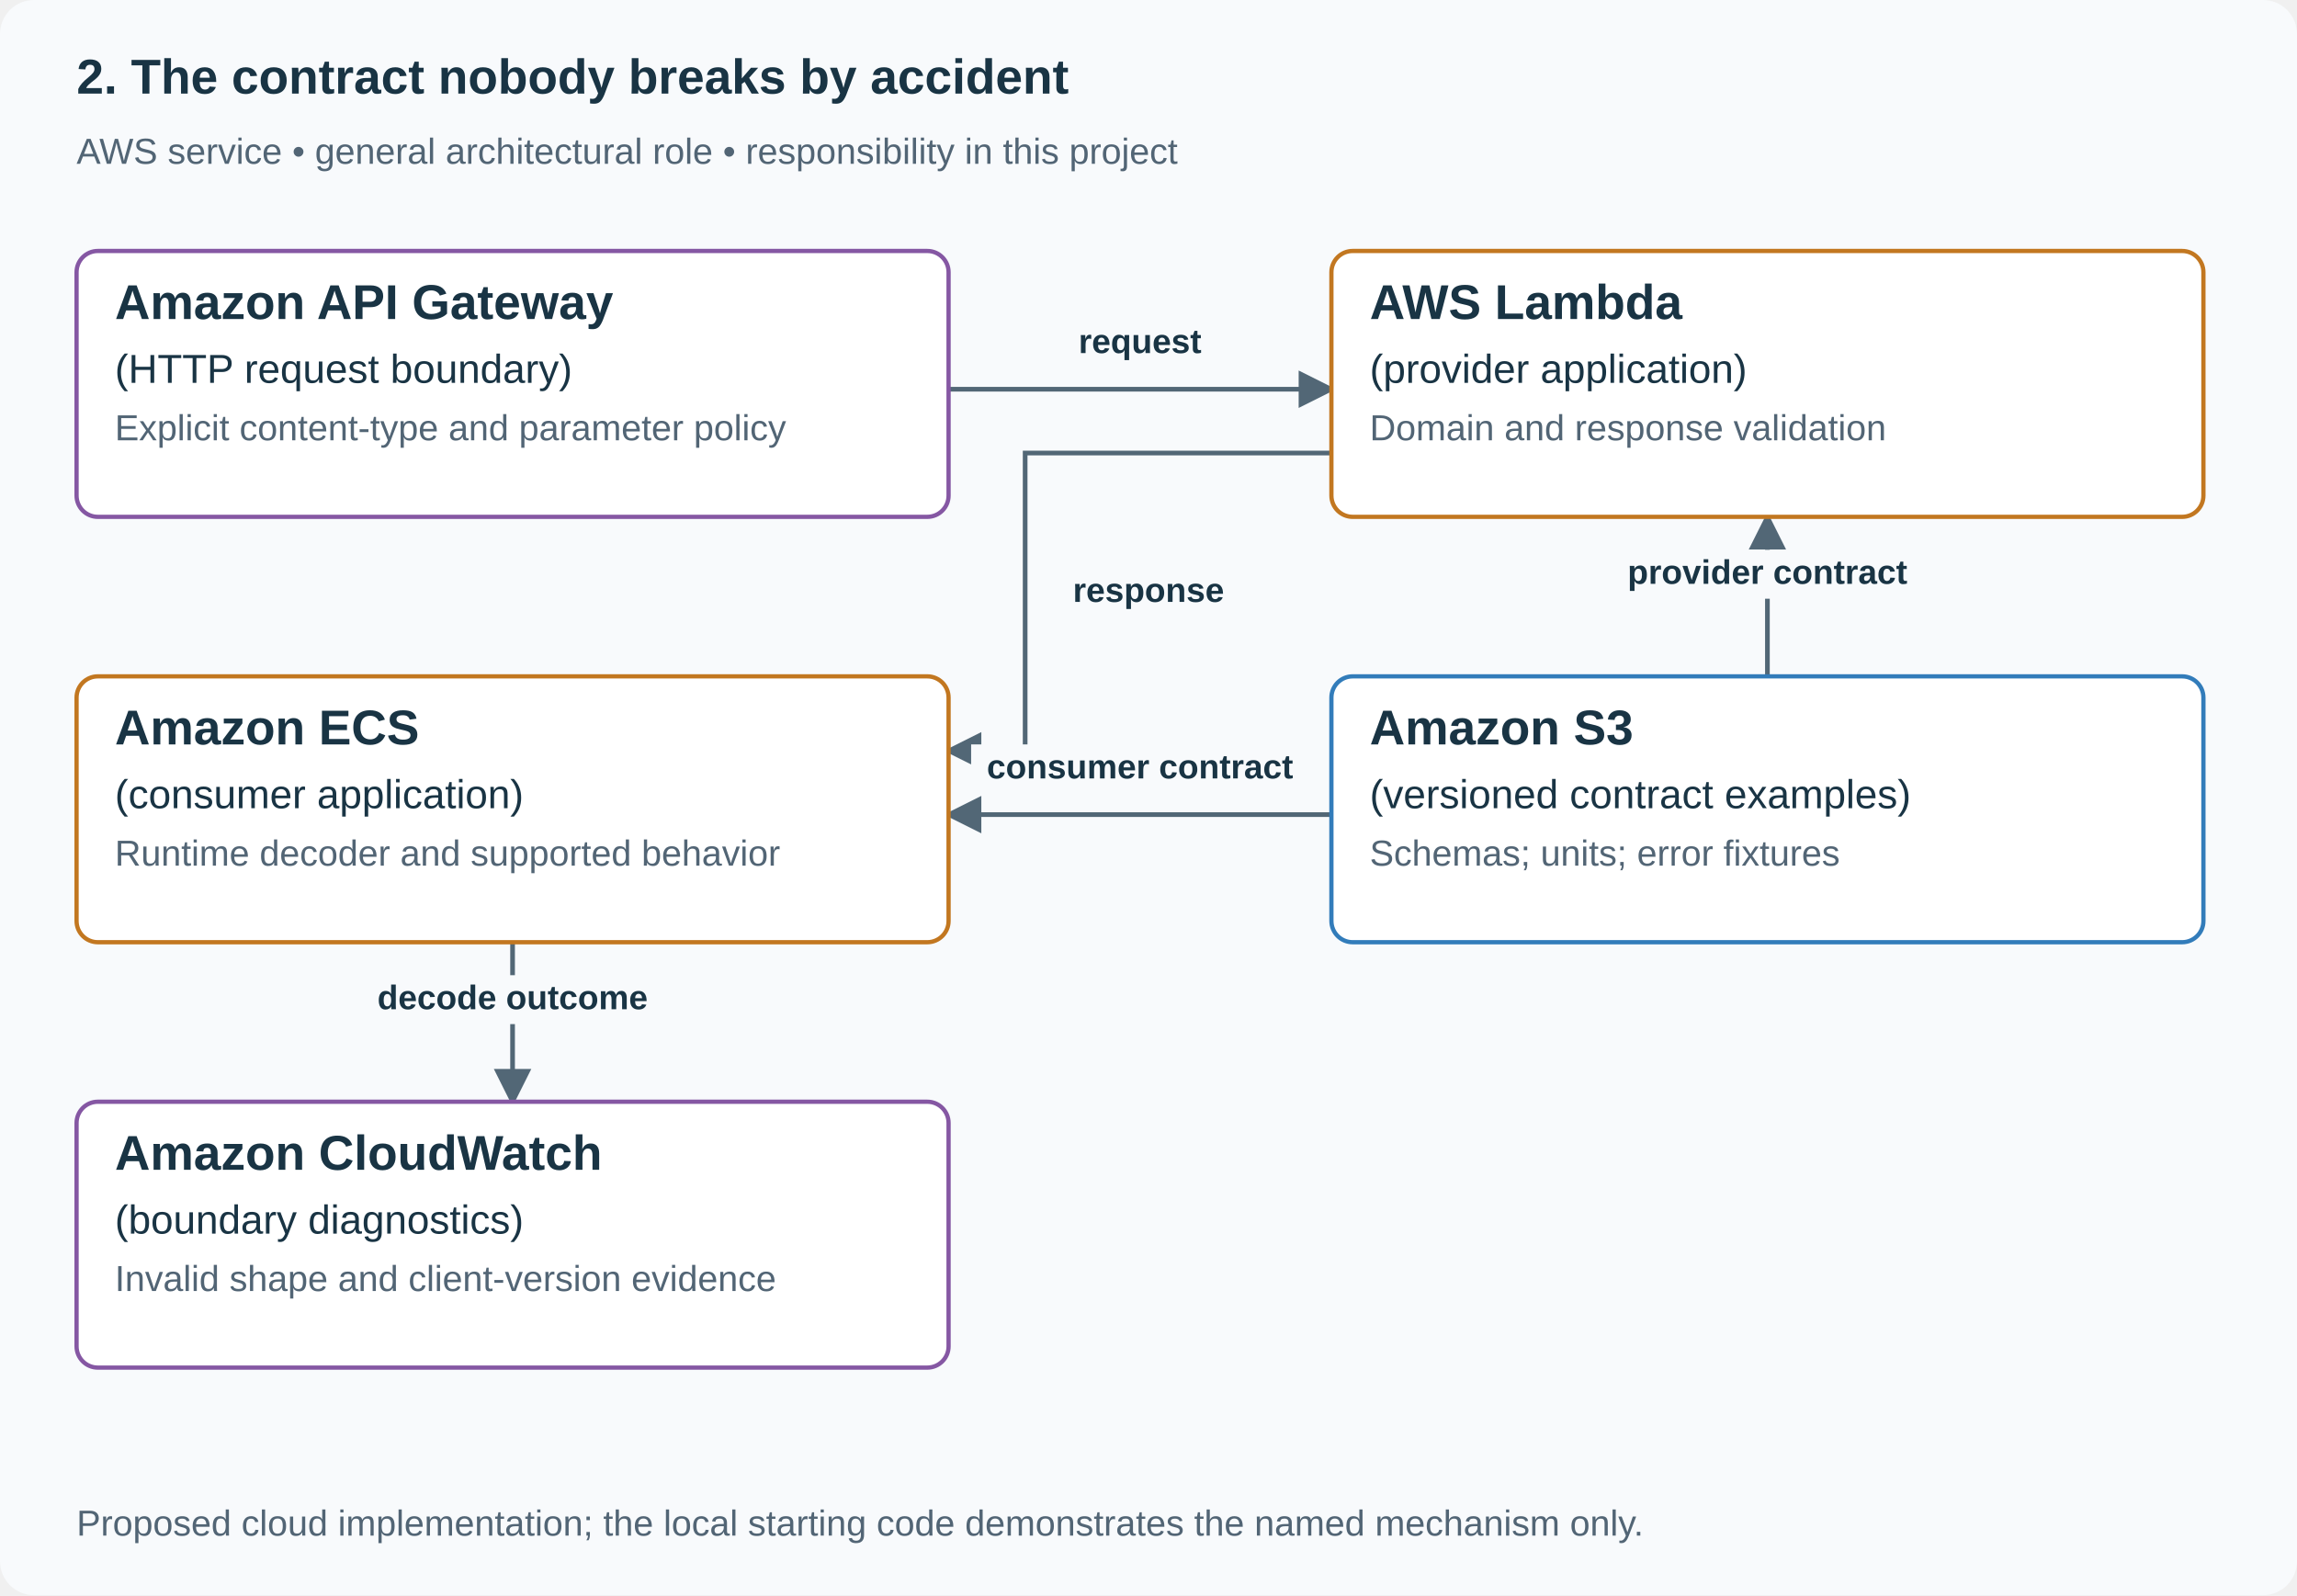
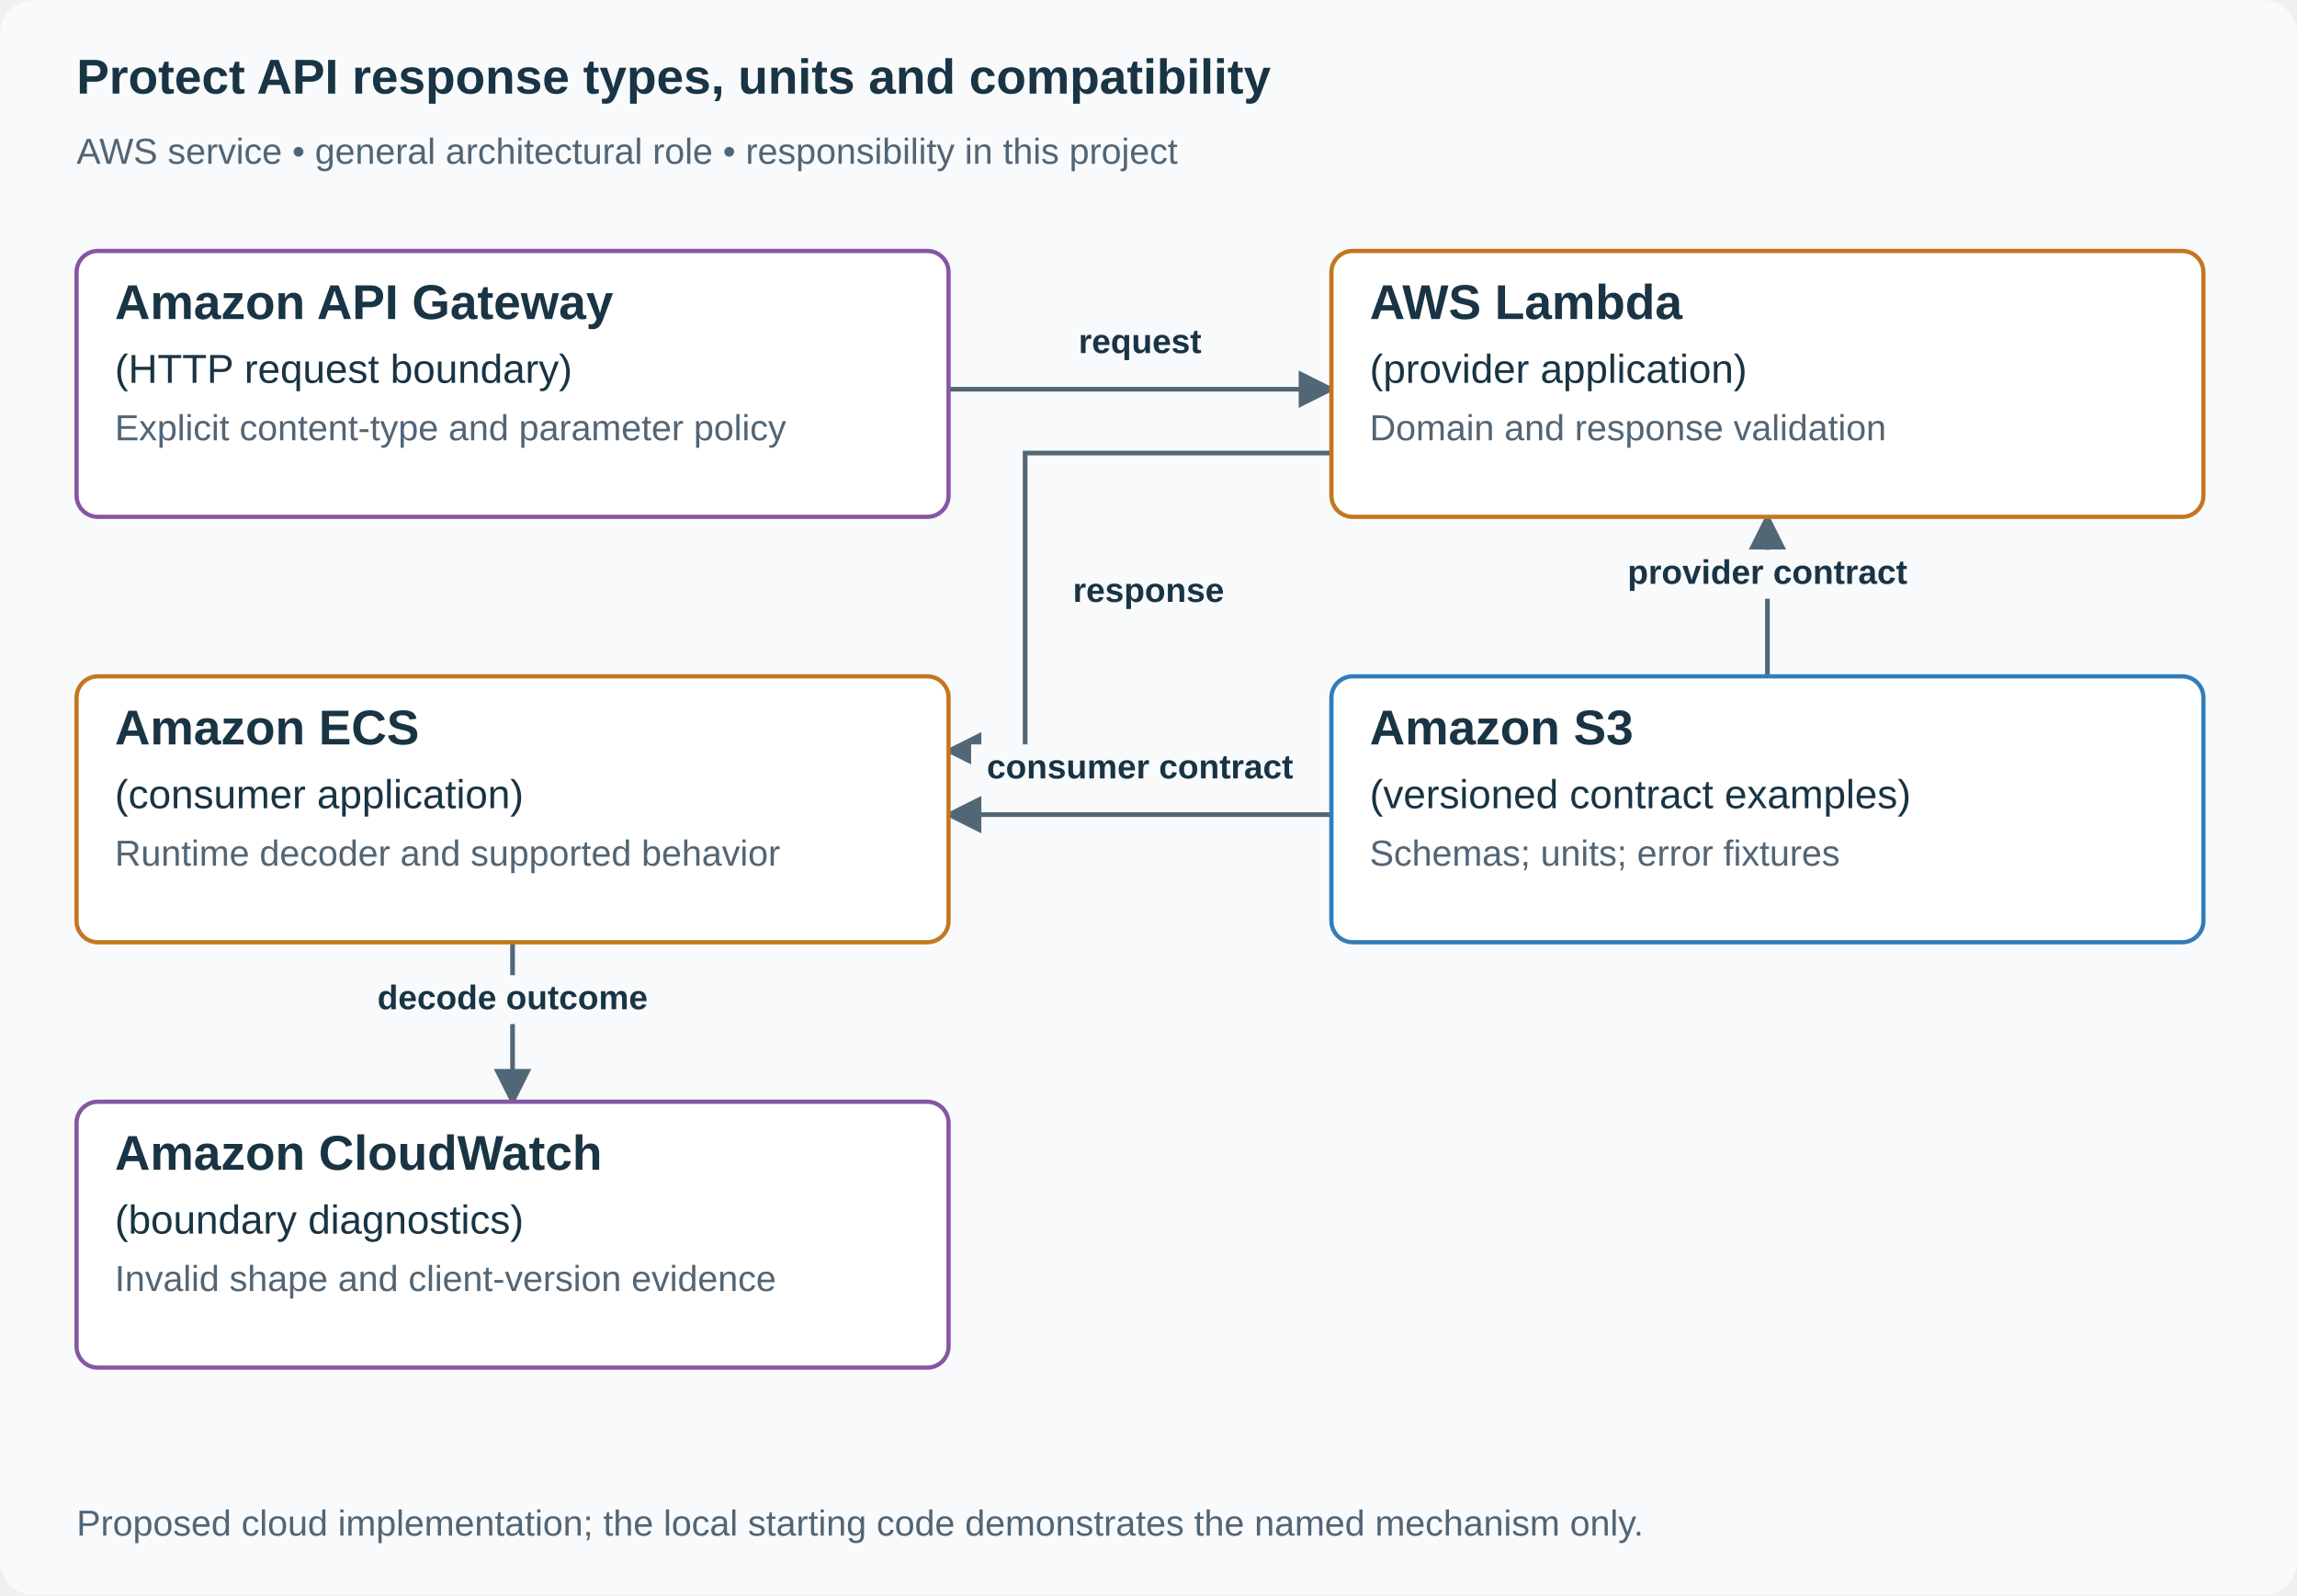
<svg xmlns="http://www.w3.org/2000/svg" width="1080" height="750" viewBox="0 0 1080 750" role="img" aria-labelledby="t d">
  <defs>
    <marker id="a" markerWidth="8" markerHeight="8" refX="7" refY="4" orient="auto">
      <path d="M0 0L8 4L0 8Z" fill="#526776" />
    </marker>
  </defs>
  <rect width="1080" height="750" rx="16" fill="#f8fafc" />
  <style>text{font-family:Arial,sans-serif;fill:#193444}.name{font-size:23px;font-weight:bold}.role{font-size:19px}.detail{font-size:17px;fill:#526575}.edge{font-size:16px;font-weight:bold}</style>
-   <text x="36" y="44" class="name" style="font-size:23px">2. The contract nobody breaks by accident</text>
+   <text x="36" y="44" class="name" style="font-size:23px">Protect API response types, units and compatibility</text>
  <text x="36" y="77" class="detail">AWS service • general architectural role • responsibility in this project</text>
  <path d="M446 183 L626 183" fill="none" stroke="#526776" stroke-width="2.2" marker-end="url(#a)" />
  <g transform="translate(536.0 166) rotate(0)">
    <rect x="-37.4" y="-16" width="74.8" height="23" fill="#f8fafc" />
    <text x="0" y="0" class="edge" text-anchor="middle">request</text>
  </g>
  <path d="M626 213 L482 213 L482 353 L446 353" fill="none" stroke="#526776" stroke-width="2.2" marker-end="url(#a)" />
  <g transform="translate(540 283.0) rotate(0)">
    <rect x="-41.6" y="-16" width="83.2" height="23" fill="#f8fafc" />
    <text x="0" y="0" class="edge" text-anchor="middle">response</text>
  </g>
  <path d="M831 318 L831 243" fill="none" stroke="#526776" stroke-width="2.2" marker-end="url(#a)" />
  <g transform="translate(831 274.5) rotate(0)">
    <rect x="-79.4" y="-16" width="158.8" height="23" fill="#f8fafc" />
    <text x="0" y="0" class="edge" text-anchor="middle">provider contract</text>
  </g>
  <path d="M626 383 L446 383" fill="none" stroke="#526776" stroke-width="2.2" marker-end="url(#a)" />
  <g transform="translate(536.0 366) rotate(0)">
    <rect x="-79.4" y="-16" width="158.8" height="23" fill="#f8fafc" />
    <text x="0" y="0" class="edge" text-anchor="middle">consumer contract</text>
  </g>
  <path d="M241 443 L241 518" fill="none" stroke="#526776" stroke-width="2.2" marker-end="url(#a)" />
  <g transform="translate(241 474.5) rotate(0)">
    <rect x="-66.8" y="-16" width="133.6" height="23" fill="#f8fafc" />
    <text x="0" y="0" class="edge" text-anchor="middle">decode outcome</text>
  </g>
  <rect x="36" y="118" width="410" height="125" rx="10" fill="white" stroke="#8557a3" stroke-width="2" />
  <text x="54" y="150" class="name" style="font-size:23px">Amazon API Gateway</text>
  <text x="54" y="180" class="role" style="font-size:19px">(HTTP request boundary)</text>
  <text x="54" y="207" class="detail" style="font-size:17px">Explicit content-type and parameter policy</text>
  <rect x="626" y="118" width="410" height="125" rx="10" fill="white" stroke="#c27720" stroke-width="2" />
  <text x="644" y="150" class="name" style="font-size:23px">AWS Lambda</text>
  <text x="644" y="180" class="role" style="font-size:19px">(provider application)</text>
  <text x="644" y="207" class="detail" style="font-size:17px">Domain and response validation</text>
  <rect x="36" y="318" width="410" height="125" rx="10" fill="white" stroke="#c27720" stroke-width="2" />
  <text x="54" y="350" class="name" style="font-size:23px">Amazon ECS</text>
  <text x="54" y="380" class="role" style="font-size:19px">(consumer application)</text>
  <text x="54" y="407" class="detail" style="font-size:17px">Runtime decoder and supported behavior</text>
  <rect x="626" y="318" width="410" height="125" rx="10" fill="white" stroke="#327cba" stroke-width="2" />
  <text x="644" y="350" class="name" style="font-size:23px">Amazon S3</text>
  <text x="644" y="380" class="role" style="font-size:19px">(versioned contract examples)</text>
  <text x="644" y="407" class="detail" style="font-size:17px">Schemas; units; error fixtures</text>
  <rect x="36" y="518" width="410" height="125" rx="10" fill="white" stroke="#8557a3" stroke-width="2" />
  <text x="54" y="550" class="name" style="font-size:23px">Amazon CloudWatch</text>
  <text x="54" y="580" class="role" style="font-size:19px">(boundary diagnostics)</text>
  <text x="54" y="607" class="detail" style="font-size:17px">Invalid shape and client-version evidence</text>
  <text x="36" y="722" class="detail">Proposed cloud implementation; the local starting code demonstrates the named mechanism only.</text>
</svg>
